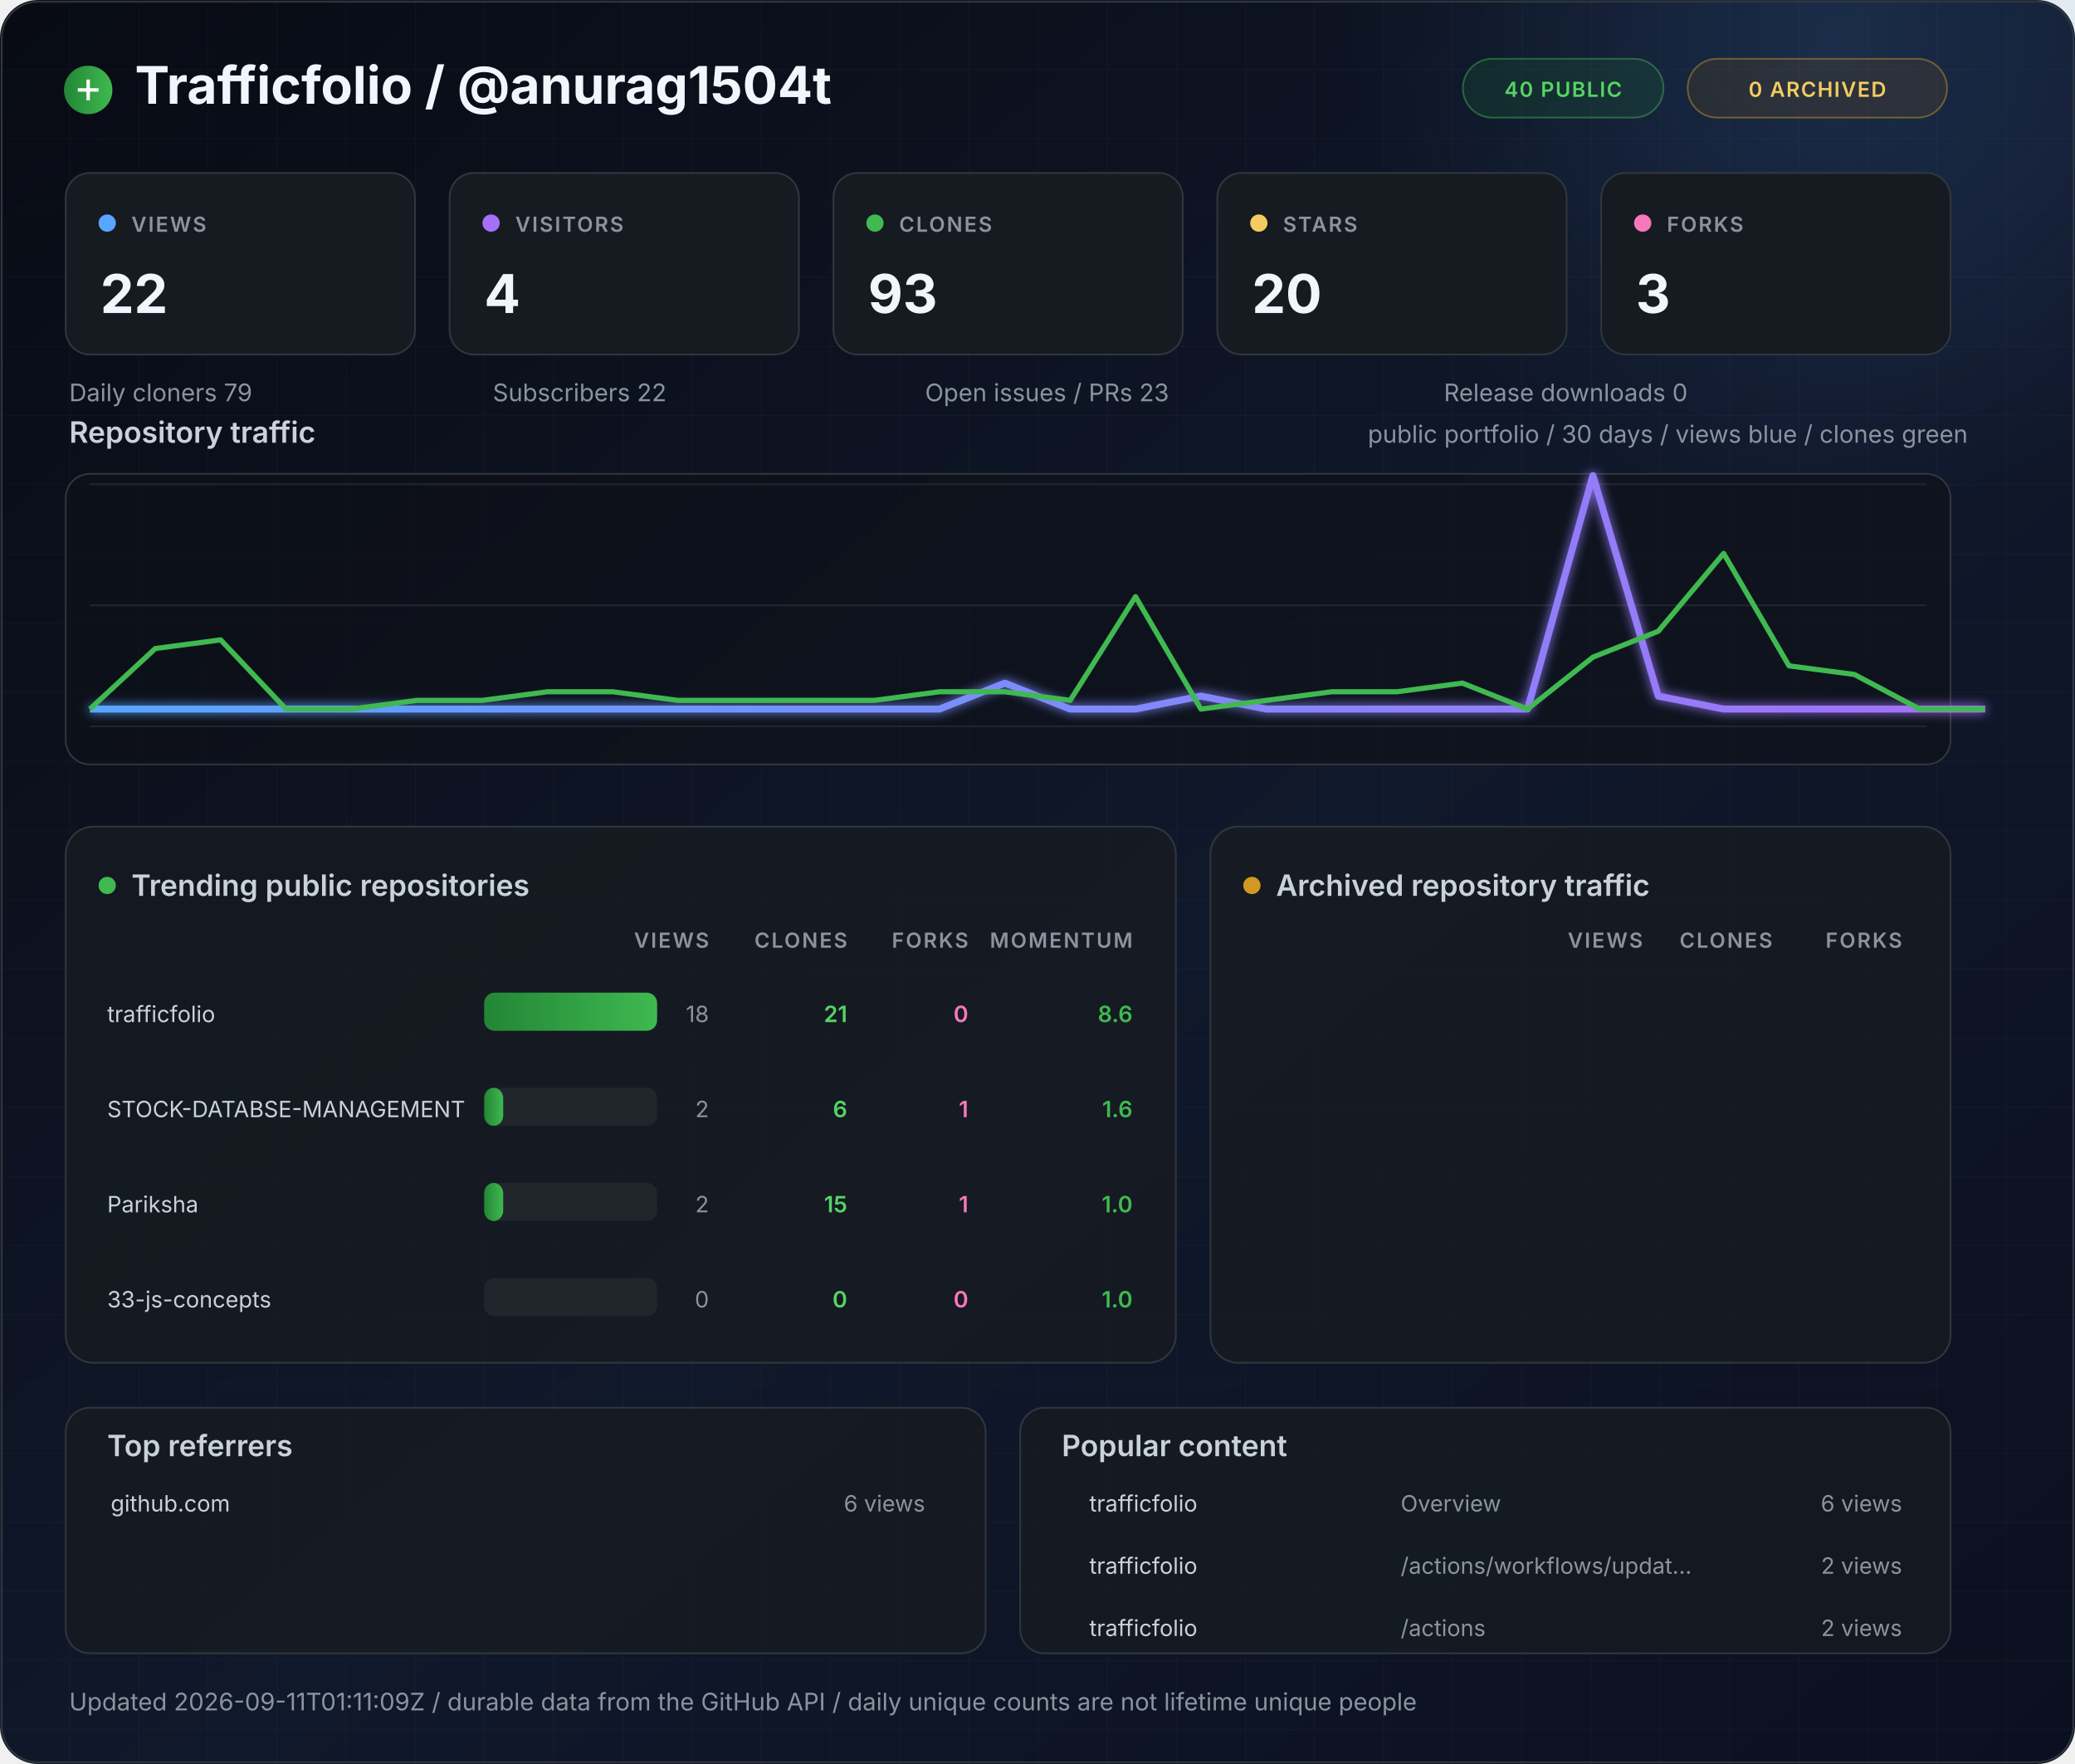
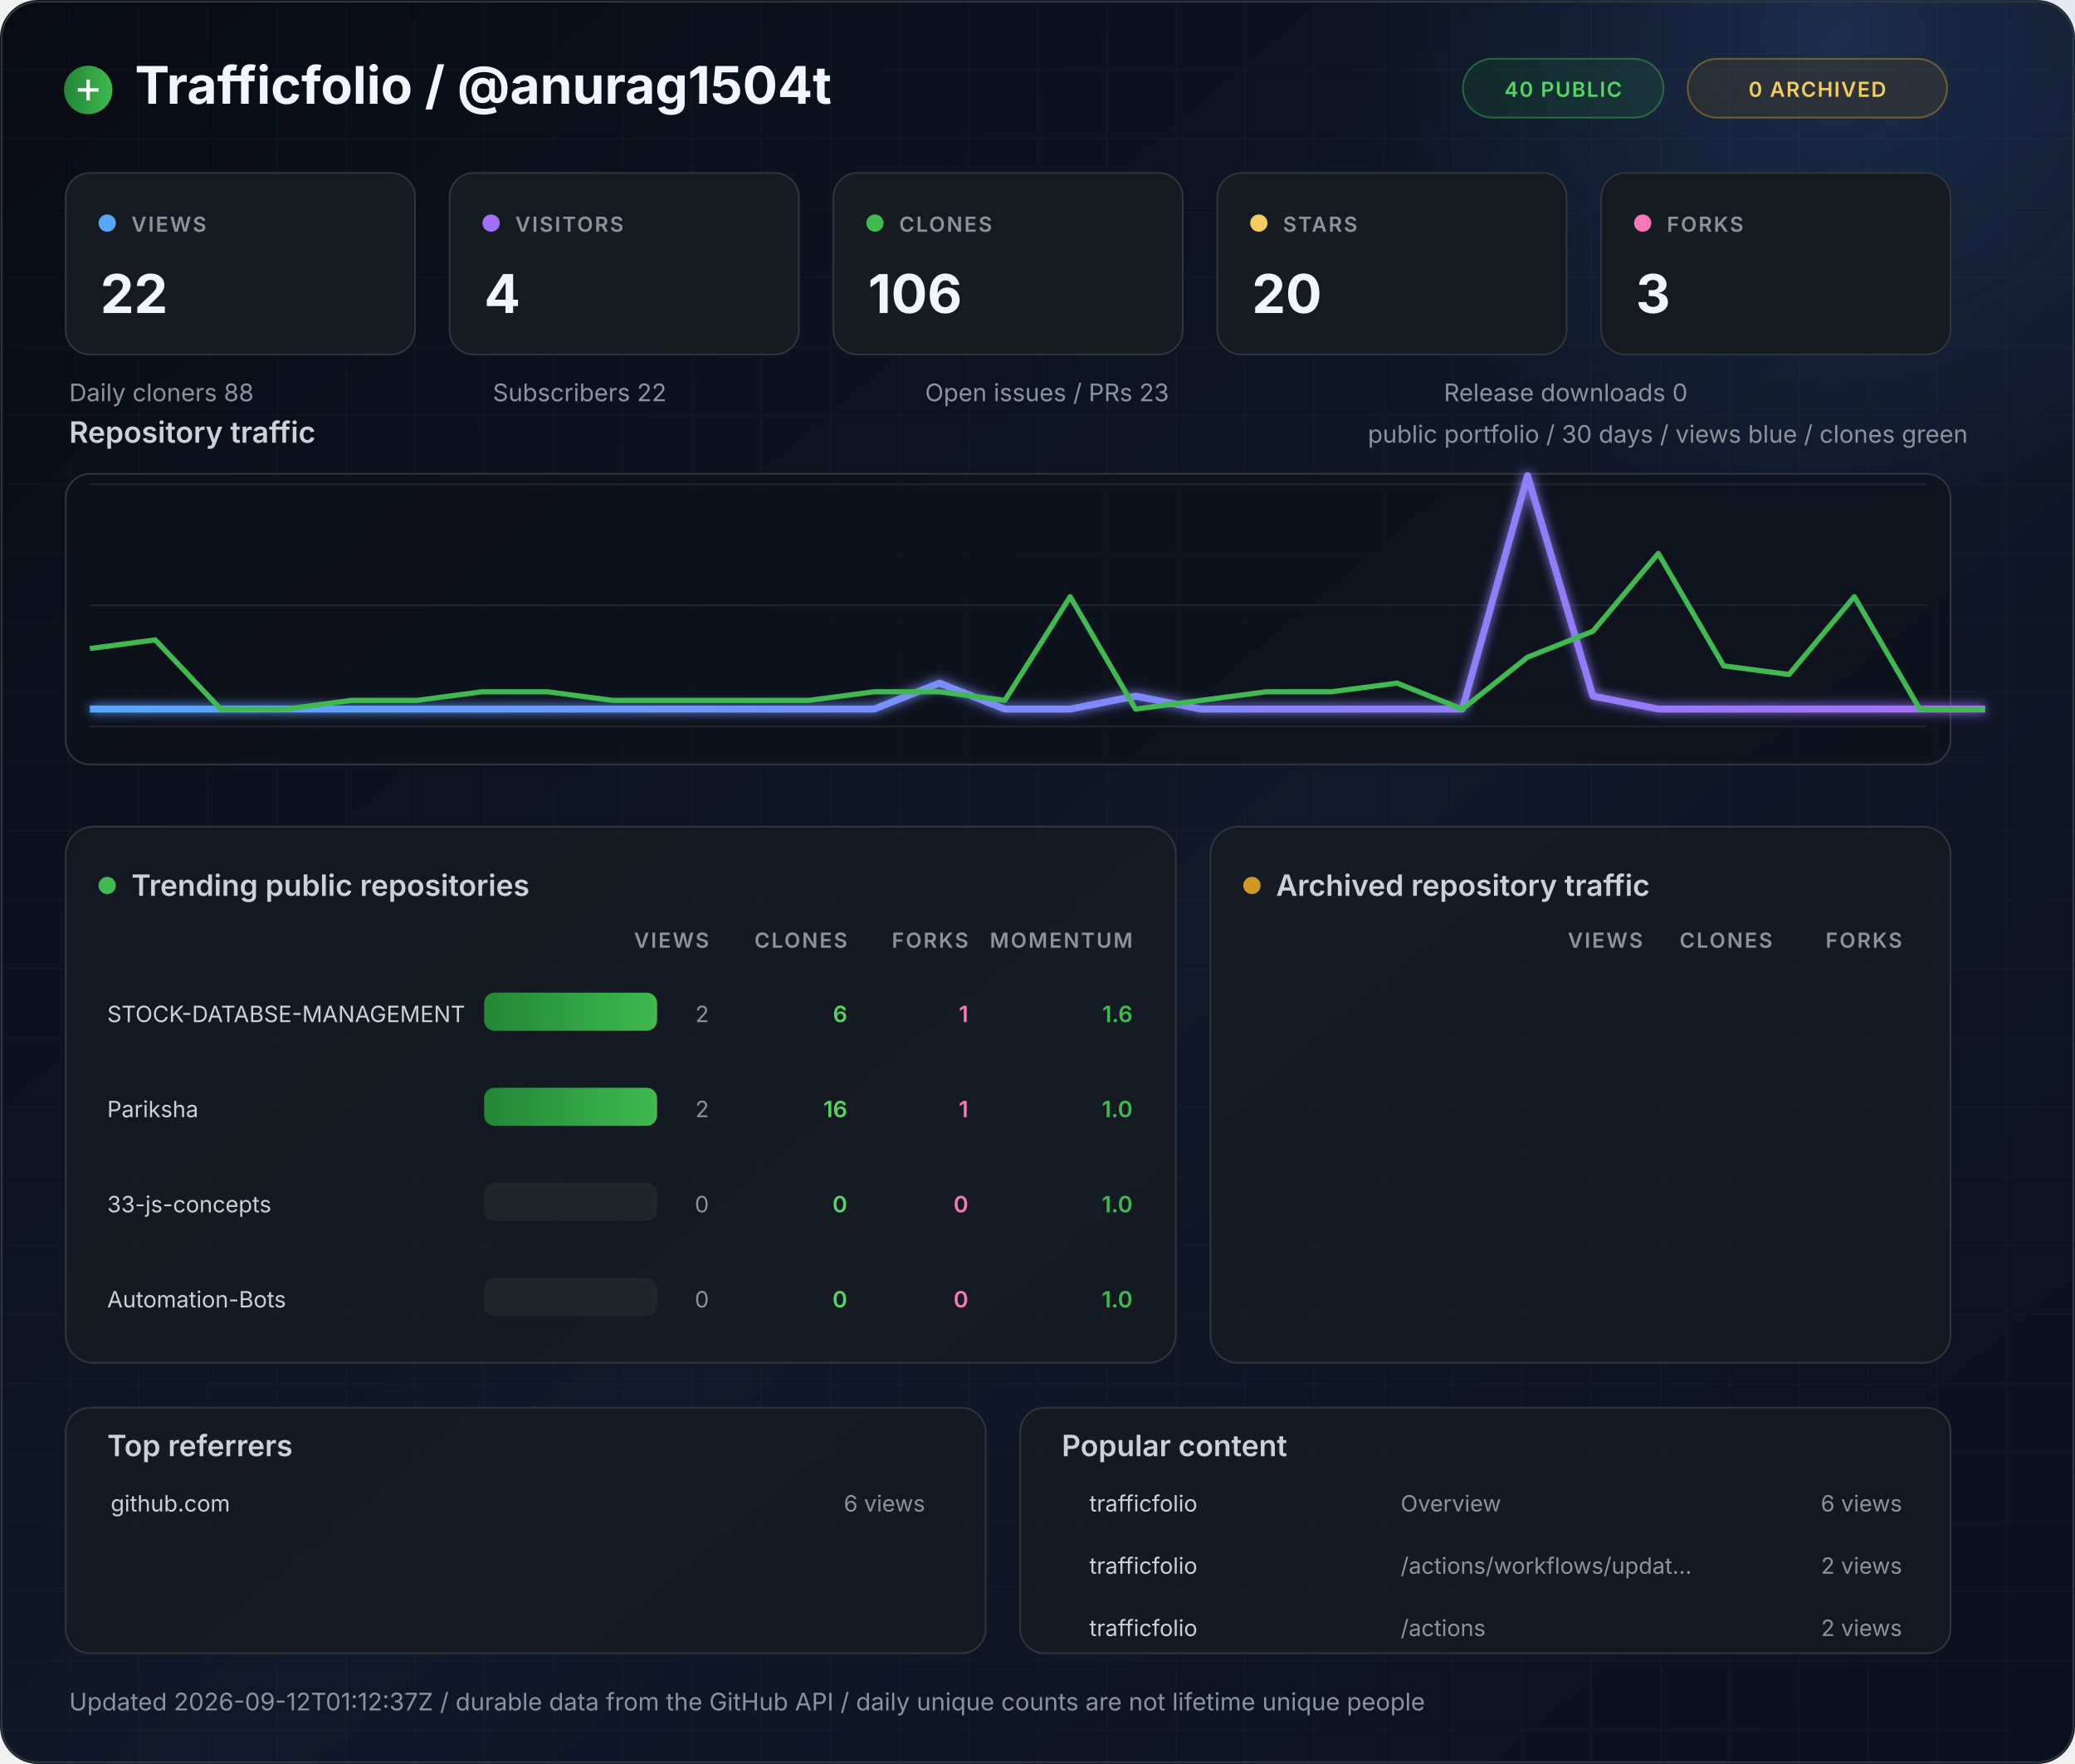
<svg xmlns="http://www.w3.org/2000/svg" width="1200" height="1020" viewBox="0 0 1200 1020" role="img" aria-label="Trafficfolio GitHub analytics dashboard for anurag1504t">
  <defs>
    <linearGradient id="bg" x1="0" y1="0" x2="1" y2="1">
      <stop stop-color="#080b13" />
      <stop offset=".55" stop-color="#10182b" />
      <stop offset="1" stop-color="#0b1020" />
    </linearGradient>
    <linearGradient id="line" x1="0" y1="0" x2="1" y2="0">
      <stop stop-color="#58a6ff" />
      <stop offset="1" stop-color="#a371f7" />
    </linearGradient>
    <linearGradient id="bar" x1="0" y1="0" x2="1" y2="0">
      <stop stop-color="#238636" />
      <stop offset="1" stop-color="#3fb950" />
    </linearGradient>
    <linearGradient id="archiveBar" x1="0" y1="0" x2="1" y2="0">
      <stop stop-color="#9e6a03" />
      <stop offset="1" stop-color="#f2cc60" />
    </linearGradient>
    <radialGradient id="ambient">
      <stop stop-color="#58a6ff" stop-opacity=".16" />
      <stop offset="1" stop-color="#58a6ff" stop-opacity="0" />
    </radialGradient>
    <pattern id="grid" width="40" height="40" patternUnits="userSpaceOnUse">
      <path d="M40 0H0V40" fill="none" stroke="#ffffff" stroke-opacity=".025" />
    </pattern>
    <filter id="glow">
      <feGaussianBlur stdDeviation="3" result="b" />
      <feMerge>
        <feMergeNode in="b" />
        <feMergeNode in="SourceGraphic" />
      </feMerge>
    </filter>
    <style>
    .title{font:750 30px -apple-system,BlinkMacSystemFont,"Segoe UI",sans-serif;fill:#f0f6fc}
    .subtitle{font:14px -apple-system,BlinkMacSystemFont,"Segoe UI",sans-serif;fill:#8b949e}
    .label{font:600 12px -apple-system,BlinkMacSystemFont,"Segoe UI",sans-serif;fill:#8b949e;letter-spacing:1px}
    .metric{font:700 31px -apple-system,BlinkMacSystemFont,"Segoe UI",sans-serif;fill:#f0f6fc}
    .section{font:600 17px -apple-system,BlinkMacSystemFont,"Segoe UI",sans-serif;fill:#c9d1d9}
    .repo,.value,.trend,.archive,.clone,.fork{font:13px -apple-system,BlinkMacSystemFont,"Segoe UI",sans-serif;fill:#c9d1d9}
    .value{fill:#8b949e} .trend{fill:#3fb950;font-weight:600} .archive{fill:#d29922}
    .clone{fill:#56d364;font-weight:600} .fork{fill:#f778ba;font-weight:600}
    .pill{font:600 12px -apple-system,BlinkMacSystemFont,"Segoe UI",sans-serif;letter-spacing:.7px}
  </style>
  </defs>
  <rect width="1200" height="1020" rx="22" fill="url(#bg)" />
  <rect width="1200" height="1020" rx="22" fill="url(#grid)" />
  <circle cx="1060" cy="20" r="280" fill="url(#ambient)" />
  <rect x="1" y="1" width="1198" height="1018" rx="21" fill="none" stroke="#30363d" />
  <circle cx="51" cy="52" r="14" fill="url(#bar)" />
  <path d="M45 52h12M51 46v12" stroke="#fff" stroke-width="2" />
  <text x="78" y="60" class="title">Trafficfolio / @anurag1504t</text>
  <rect x="846" y="34" width="116" height="34" rx="17" fill="#238636" fill-opacity=".16" stroke="#3fb950" stroke-opacity=".45" />
  <text x="904" y="56" text-anchor="middle" class="pill" fill="#56d364">40 PUBLIC</text>
  <rect x="976" y="34" width="150" height="34" rx="17" fill="#9e6a03" fill-opacity=".14" stroke="#d29922" stroke-opacity=".45" />
  <text x="1051" y="56" text-anchor="middle" class="pill" fill="#f2cc60">0 ARCHIVED</text>
  <rect x="38" y="100" width="202" height="105" rx="14" fill="#161b22" stroke="#30363d" />
  <circle cx="62" cy="129" r="5" fill="#58a6ff" />
  <text x="76" y="134" class="label">VIEWS</text>
  <text x="58" y="181" class="metric">22</text>
  <rect x="260" y="100" width="202" height="105" rx="14" fill="#161b22" stroke="#30363d" />
  <circle cx="284" cy="129" r="5" fill="#a371f7" />
  <text x="298" y="134" class="label">VISITORS</text>
  <text x="280" y="181" class="metric">4</text>
  <rect x="482" y="100" width="202" height="105" rx="14" fill="#161b22" stroke="#30363d" />
  <circle cx="506" cy="129" r="5" fill="#3fb950" />
  <text x="520" y="134" class="label">CLONES</text>
-   <text x="502" y="181" class="metric">93</text>
+   <text x="502" y="181" class="metric">106</text>
  <rect x="704" y="100" width="202" height="105" rx="14" fill="#161b22" stroke="#30363d" />
  <circle cx="728" cy="129" r="5" fill="#f2cc60" />
  <text x="742" y="134" class="label">STARS</text>
  <text x="724" y="181" class="metric">20</text>
  <rect x="926" y="100" width="202" height="105" rx="14" fill="#161b22" stroke="#30363d" />
  <circle cx="950" cy="129" r="5" fill="#f778ba" />
  <text x="964" y="134" class="label">FORKS</text>
  <text x="946" y="181" class="metric">3</text>
-   <text x="40" y="232" class="subtitle">Daily cloners 79</text>
+   <text x="40" y="232" class="subtitle">Daily cloners 88</text>
  <text x="285" y="232" class="subtitle">Subscribers 22</text>
  <text x="535" y="232" class="subtitle">Open issues / PRs 23</text>
  <text x="835" y="232" class="subtitle">Release downloads 0</text>
  <text x="40" y="256" class="section">Repository traffic</text>
  <text x="1138" y="256" text-anchor="end" class="subtitle">public portfolio / 30 days / views blue / clones green</text>
  <rect x="38" y="274" width="1090" height="168" rx="14" fill="#0d1117" fill-opacity=".62" stroke="#30363d" />
  <line x1="52" y1="420" x2="1114" y2="420" stroke="#21262d" />
  <line x1="52" y1="350" x2="1114" y2="350" stroke="#21262d" />
  <line x1="52" y1="280" x2="1114" y2="280" stroke="#21262d" />
-   <polyline points="52.0,410.0 89.8,410.0 127.6,410.0 165.4,410.0 203.2,410.0 241.0,410.0 278.8,410.0 316.6,410.0 354.3,410.0 392.1,410.0 429.9,410.0 467.7,410.0 505.5,410.0 543.3,410.0 581.1,395.0 618.9,410.0 656.7,410.0 694.5,402.5 732.3,410.0 770.1,410.0 807.9,410.0 845.7,410.0 883.4,410.0 921.2,275.0 959.0,402.5 996.8,410.0 1034.6,410.0 1072.4,410.0 1110.2,410.0 1148.0,410.0" fill="none" stroke="url(#line)" stroke-width="4" stroke-linejoin="round" filter="url(#glow)" />
-   <polyline points="52.0,410.0 89.8,375.0 127.6,370.0 165.4,410.0 203.2,410.0 241.0,405.0 278.8,405.0 316.6,400.0 354.3,400.0 392.1,405.0 429.9,405.0 467.7,405.0 505.5,405.0 543.3,400.0 581.1,400.0 618.9,405.0 656.7,345.0 694.5,410.0 732.3,405.0 770.1,400.0 807.9,400.0 845.7,395.0 883.4,410.0 921.2,380.0 959.0,365.0 996.8,320.0 1034.6,385.0 1072.4,390.0 1110.2,410.0 1148.0,410.0" fill="none" stroke="#3fb950" stroke-width="3" stroke-linejoin="round" />
+   <polyline points="52.0,410.0 89.8,410.0 127.6,410.0 165.4,410.0 203.2,410.0 241.0,410.0 278.8,410.0 316.6,410.0 354.3,410.0 392.1,410.0 429.9,410.0 467.7,410.0 505.5,410.0 543.3,395.0 581.1,410.0 618.9,410.0 656.7,402.5 694.5,410.0 732.3,410.0 770.1,410.0 807.9,410.0 845.7,410.0 883.4,275.0 921.2,402.5 959.0,410.0 996.8,410.0 1034.6,410.0 1072.4,410.0 1110.2,410.0 1148.0,410.0" fill="none" stroke="url(#line)" stroke-width="4" stroke-linejoin="round" filter="url(#glow)" />
+   <polyline points="52.0,375.0 89.8,370.0 127.6,410.0 165.4,410.0 203.2,405.0 241.0,405.0 278.8,400.0 316.6,400.0 354.3,405.0 392.1,405.0 429.9,405.0 467.7,405.0 505.5,400.0 543.3,400.0 581.1,405.0 618.9,345.0 656.7,410.0 694.5,405.0 732.3,400.0 770.1,400.0 807.9,395.0 845.7,410.0 883.4,380.0 921.2,365.0 959.0,320.0 996.8,385.0 1034.6,390.0 1072.4,345.0 1110.2,410.0 1148.0,410.0" fill="none" stroke="#3fb950" stroke-width="3" stroke-linejoin="round" />
  <rect x="38" y="478" width="642" height="310" rx="16" fill="#161b22" fill-opacity=".82" stroke="#30363d" />
  <circle cx="62" cy="512" r="5" fill="#3fb950" />
  <text x="76" y="518" class="section">Trending public repositories</text>
  <text x="410" y="548" text-anchor="end" class="label">VIEWS</text>
  <text x="490" y="548" text-anchor="end" class="label">CLONES</text>
  <text x="560" y="548" text-anchor="end" class="label">FORKS</text>
  <text x="655" y="548" text-anchor="end" class="label">MOMENTUM</text>
-   <text x="62" y="591" class="repo">trafficfolio</text>
+   <text x="62" y="591" class="repo">STOCK-DATABSE-MANAGEMENT</text>
  <rect x="280" y="574" width="100" height="22" rx="6" fill="#21262d" />
  <rect x="280" y="574" width="100" height="22" rx="6" fill="url(#bar)" />
-   <text x="410" y="591" text-anchor="end" class="value">18</text>
-   <text x="490" y="591" text-anchor="end" class="clone">21</text>
-   <text x="560" y="591" text-anchor="end" class="fork">0</text>
-   <text x="655" y="591" text-anchor="end" class="trend">8.6</text>
-   <text x="62" y="646" class="repo">STOCK-DATABSE-MANAGEMENT</text>
+   <text x="410" y="591" text-anchor="end" class="value">2</text>
+   <text x="490" y="591" text-anchor="end" class="clone">6</text>
+   <text x="560" y="591" text-anchor="end" class="fork">1</text>
+   <text x="655" y="591" text-anchor="end" class="trend">1.6</text>
+   <text x="62" y="646" class="repo">Pariksha</text>
  <rect x="280" y="629" width="100" height="22" rx="6" fill="#21262d" />
-   <rect x="280" y="629" width="11" height="22" rx="6" fill="url(#bar)" />
+   <rect x="280" y="629" width="100" height="22" rx="6" fill="url(#bar)" />
  <text x="410" y="646" text-anchor="end" class="value">2</text>
-   <text x="490" y="646" text-anchor="end" class="clone">6</text>
+   <text x="490" y="646" text-anchor="end" class="clone">16</text>
  <text x="560" y="646" text-anchor="end" class="fork">1</text>
-   <text x="655" y="646" text-anchor="end" class="trend">1.6</text>
-   <text x="62" y="701" class="repo">Pariksha</text>
+   <text x="655" y="646" text-anchor="end" class="trend">1.0</text>
+   <text x="62" y="701" class="repo">33-js-concepts</text>
  <rect x="280" y="684" width="100" height="22" rx="6" fill="#21262d" />
-   <rect x="280" y="684" width="11" height="22" rx="6" fill="url(#bar)" />
-   <text x="410" y="701" text-anchor="end" class="value">2</text>
-   <text x="490" y="701" text-anchor="end" class="clone">15</text>
-   <text x="560" y="701" text-anchor="end" class="fork">1</text>
+   <rect x="280" y="684" width="0" height="22" rx="6" fill="url(#bar)" />
+   <text x="410" y="701" text-anchor="end" class="value">0</text>
+   <text x="490" y="701" text-anchor="end" class="clone">0</text>
+   <text x="560" y="701" text-anchor="end" class="fork">0</text>
  <text x="655" y="701" text-anchor="end" class="trend">1.0</text>
-   <text x="62" y="756" class="repo">33-js-concepts</text>
+   <text x="62" y="756" class="repo">Automation-Bots</text>
  <rect x="280" y="739" width="100" height="22" rx="6" fill="#21262d" />
  <rect x="280" y="739" width="0" height="22" rx="6" fill="url(#bar)" />
  <text x="410" y="756" text-anchor="end" class="value">0</text>
  <text x="490" y="756" text-anchor="end" class="clone">0</text>
  <text x="560" y="756" text-anchor="end" class="fork">0</text>
  <text x="655" y="756" text-anchor="end" class="trend">1.0</text>
  <rect x="700" y="478" width="428" height="310" rx="16" fill="#161b22" fill-opacity=".82" stroke="#30363d" />
  <circle cx="724" cy="512" r="5" fill="#d29922" />
  <text x="738" y="518" class="section">Archived repository traffic</text>
  <text x="950" y="548" text-anchor="end" class="label">VIEWS</text>
  <text x="1025" y="548" text-anchor="end" class="label">CLONES</text>
  <text x="1100" y="548" text-anchor="end" class="label">FORKS</text>
  <rect x="38" y="814" width="532" height="142" rx="14" fill="#161b22" fill-opacity=".82" stroke="#30363d" />
  <text x="62" y="842" class="section">Top referrers</text>
  <text x="64" y="874" class="repo">github.com</text>
  <text x="535" y="874" text-anchor="end" class="value">6 views</text>
  <rect x="590" y="814" width="538" height="142" rx="14" fill="#161b22" fill-opacity=".82" stroke="#30363d" />
  <text x="614" y="842" class="section">Popular content</text>
  <text x="630" y="874" class="repo">trafficfolio</text>
  <text x="810" y="874" class="value">Overview</text>
  <text x="1100" y="874" text-anchor="end" class="value">6 views</text>
  <text x="630" y="910" class="repo">trafficfolio</text>
  <text x="810" y="910" class="value">/actions/workflows/updat...</text>
  <text x="1100" y="910" text-anchor="end" class="value">2 views</text>
  <text x="630" y="946" class="repo">trafficfolio</text>
  <text x="810" y="946" class="value">/actions</text>
  <text x="1100" y="946" text-anchor="end" class="value">2 views</text>
-   <text x="40" y="989" class="subtitle">Updated 2026-09-11T01:11:09Z / durable data from the GitHub API / daily unique counts are not lifetime unique people</text>
+   <text x="40" y="989" class="subtitle">Updated 2026-09-12T01:12:37Z / durable data from the GitHub API / daily unique counts are not lifetime unique people</text>
</svg>
